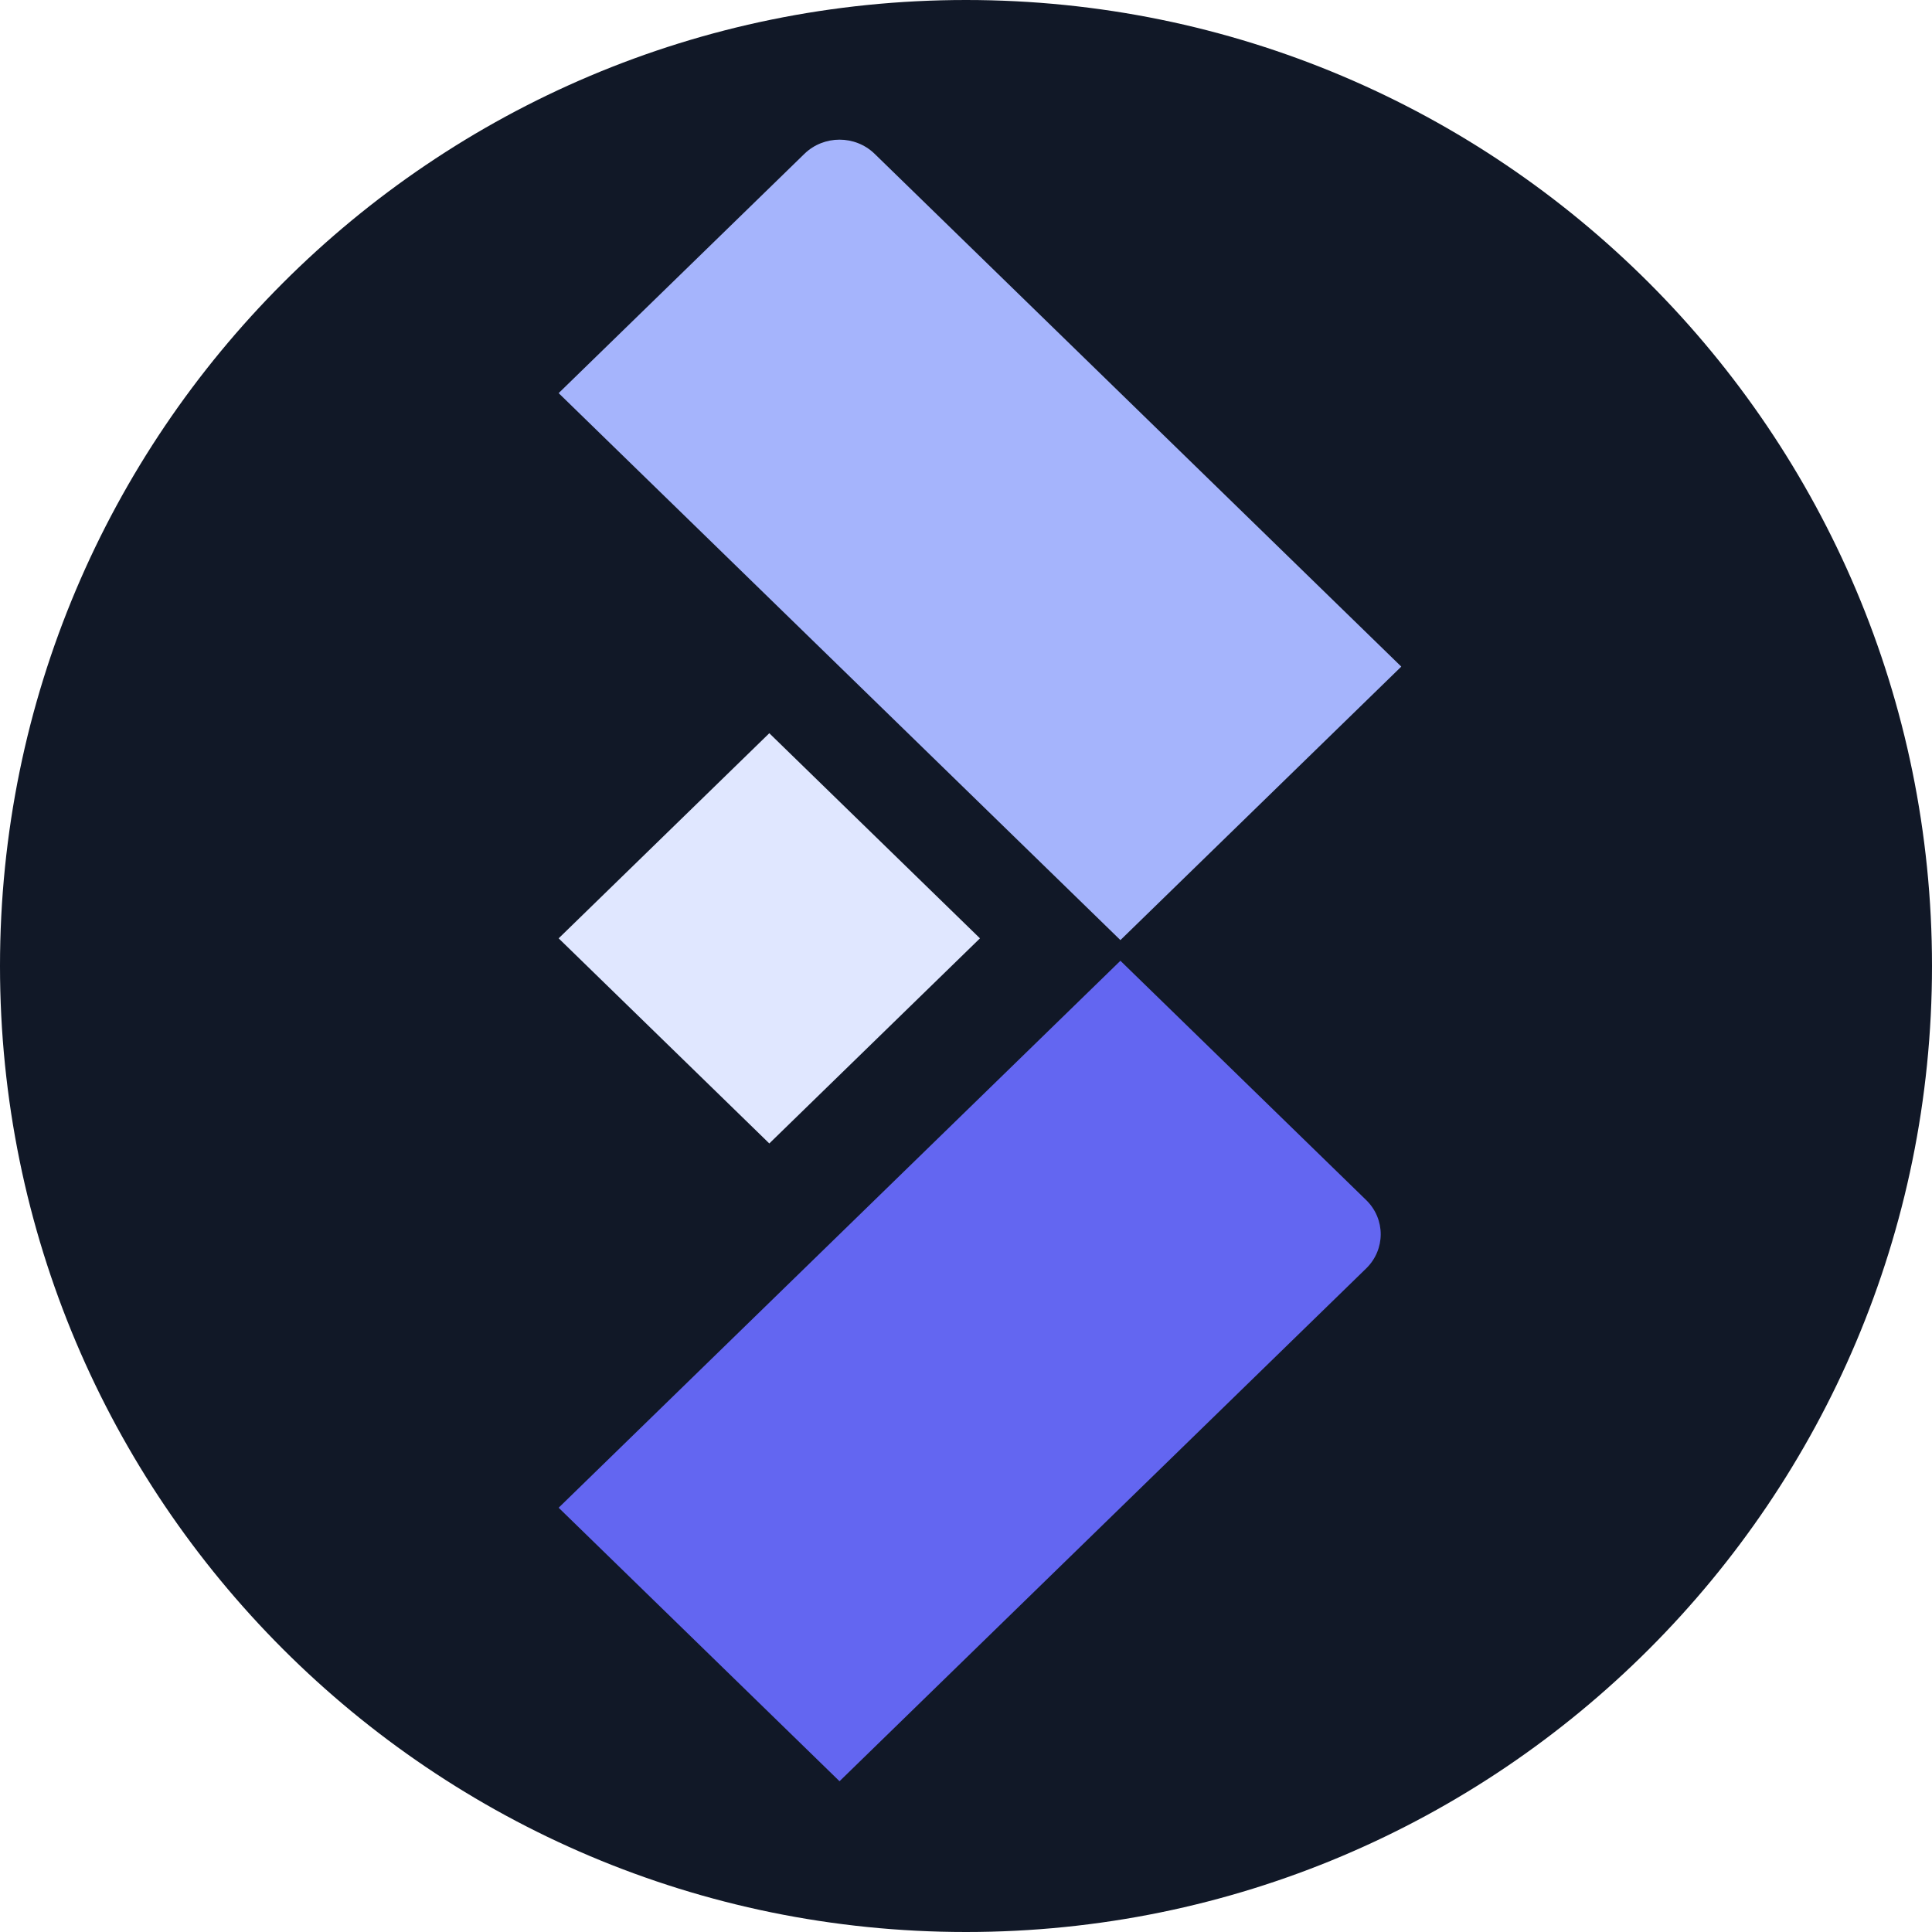
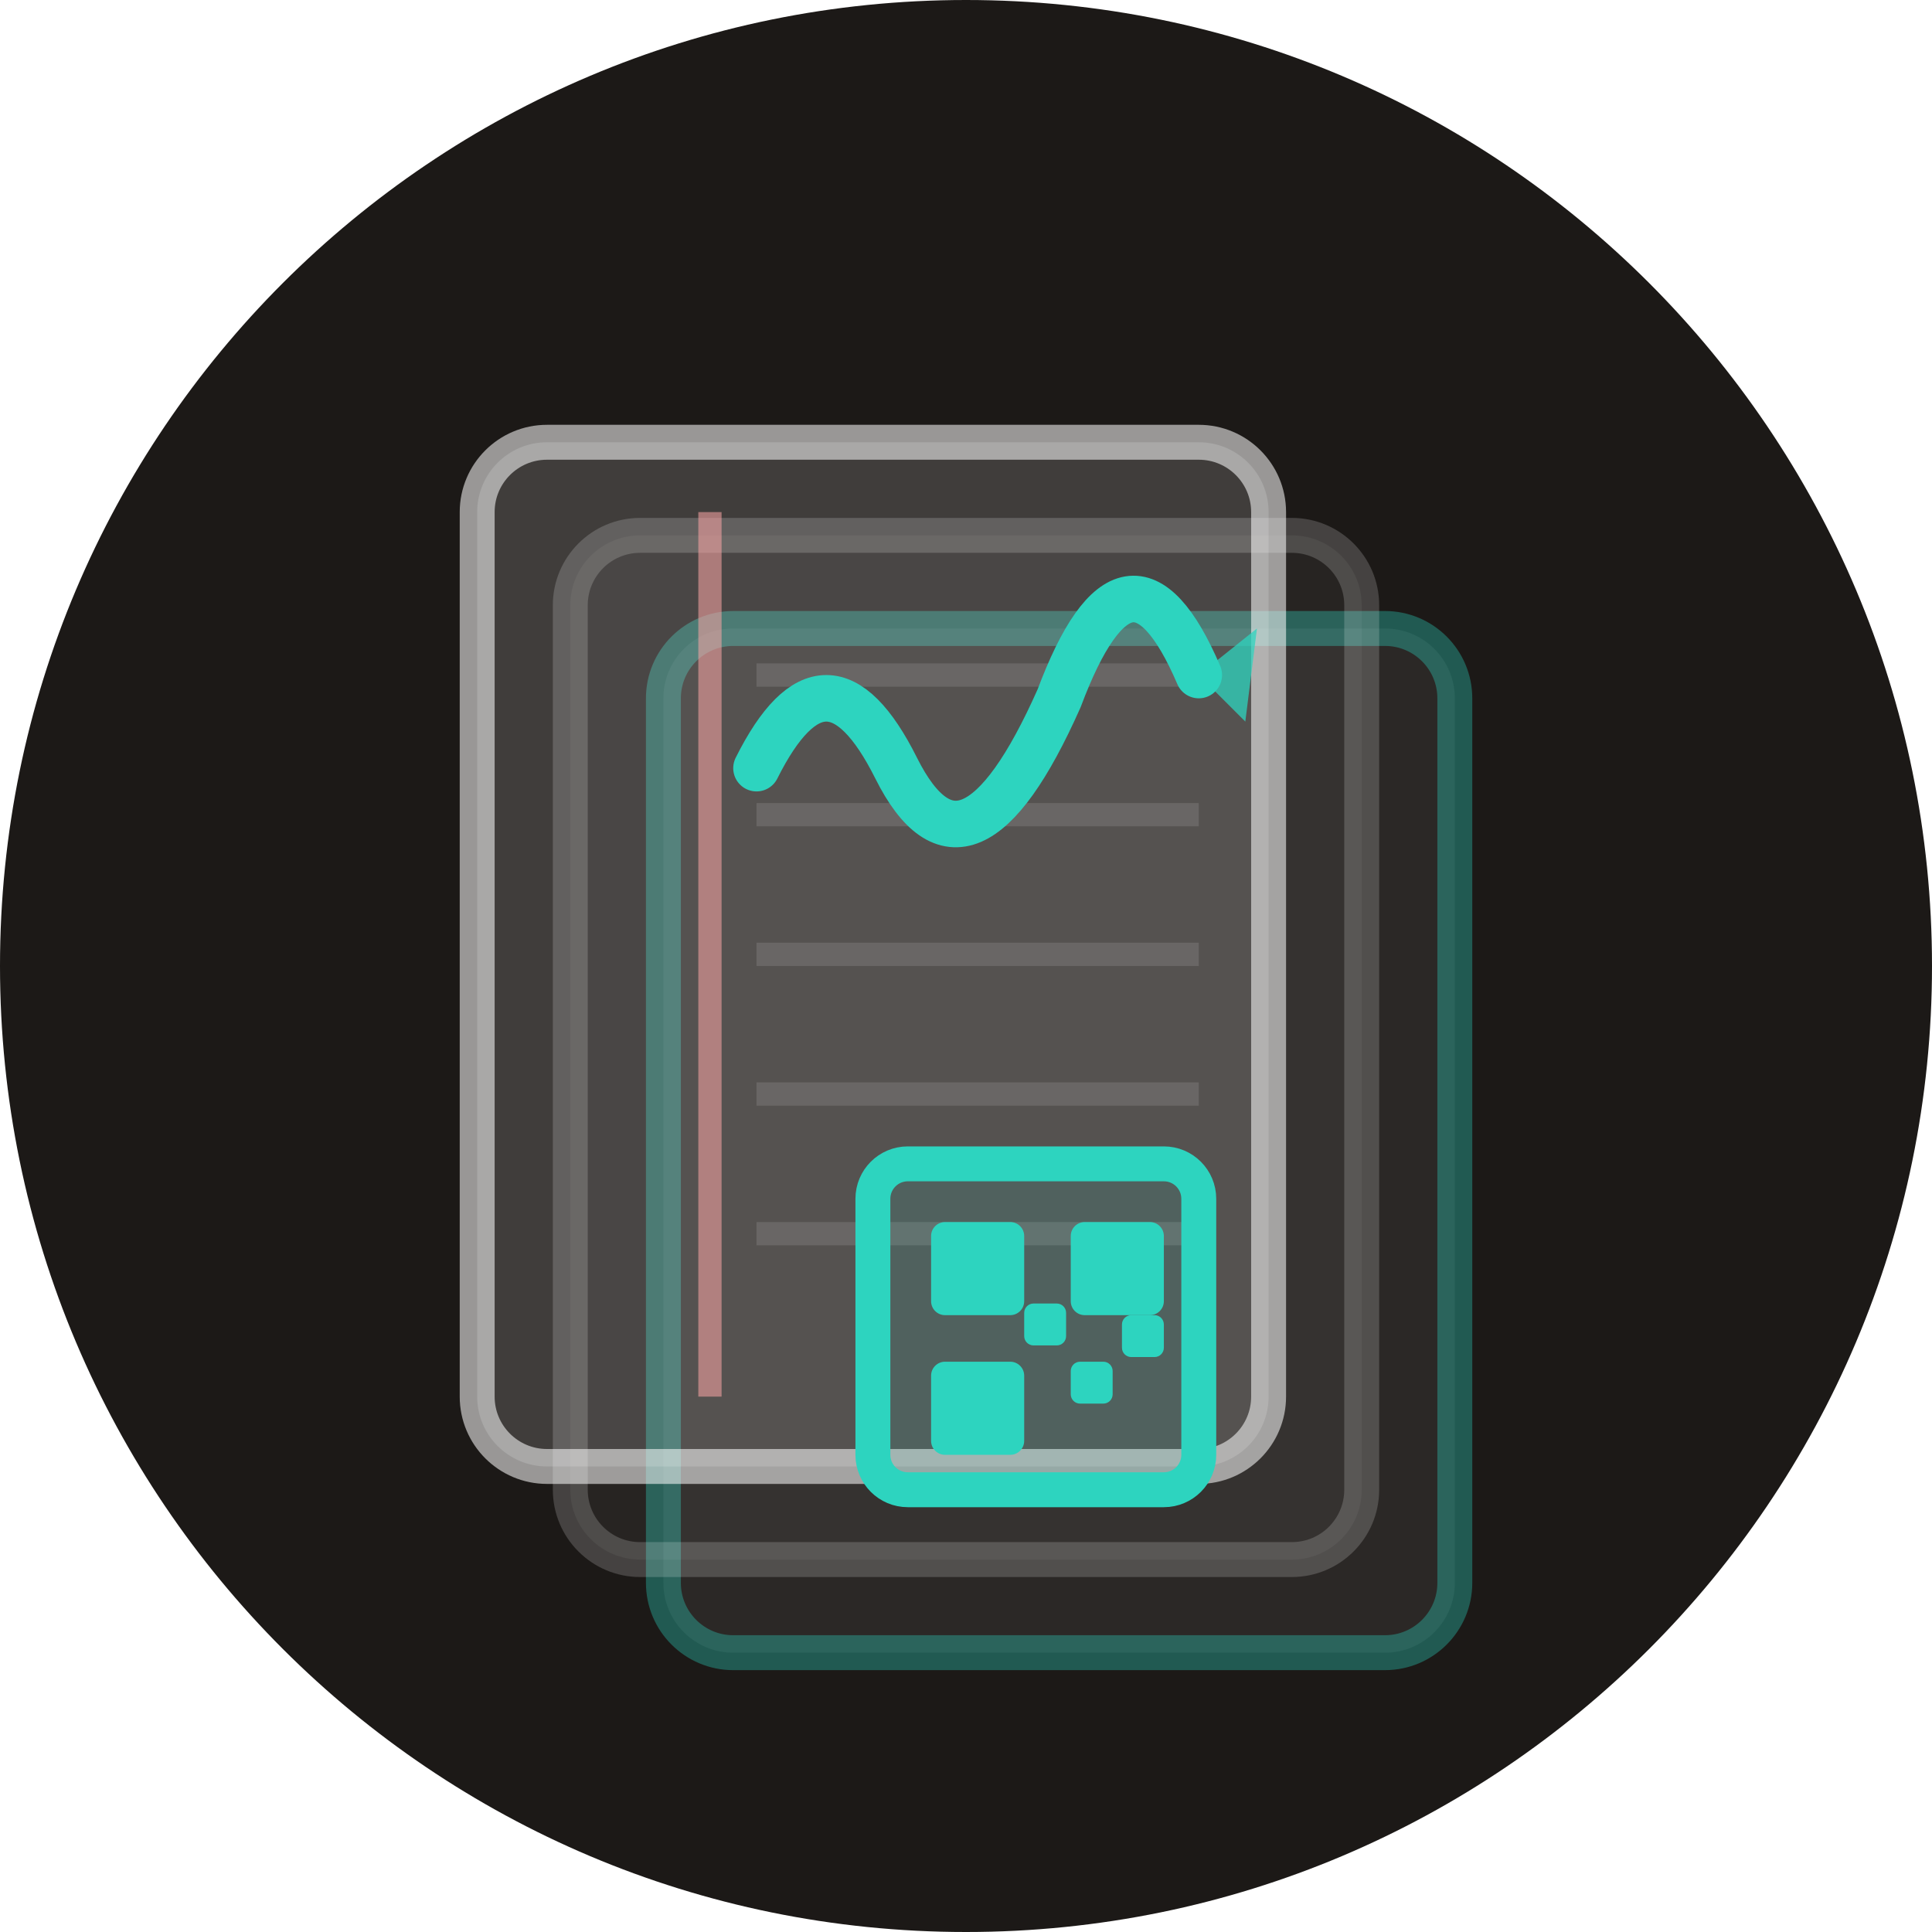
<svg xmlns="http://www.w3.org/2000/svg" width="166" height="166" viewBox="0 0 166 166" fill="none">
-   <circle cx="83" cy="83" r="83" fill="#111827" />
-   <g transform="translate(48, 12) scale(0.85)">
-     <path d="M56.785 80.912L0 25.621L24.843 1.432C26.804 -0.477 29.981 -0.477 31.941 1.432L85.177 53.266L56.785 80.912Z" fill="#A5B4FC" />
-     <path d="M-1.30805e-05 80.734L21.294 101.467L42.588 80.734L21.294 60L-1.30805e-05 80.734Z" fill="#E0E7FF" />
-     <path d="M56.785 83L81.628 107.19C83.588 109.098 83.588 112.192 81.628 114.101L28.392 165.936L0 138.29L56.785 83Z" fill="#6366F1" />
+   <circle cx="83" cy="83" r="83" fill="#1c1917" />
+   <g transform="translate(21, 18) scale(2)">
+     <rect x="18" y="18" width="34" height="44" rx="3" fill="rgba(255,255,255,0.07)" stroke="rgba(45,212,191,0.35)" stroke-width="1.5" />
+     <rect x="14" y="14" width="34" height="44" rx="3" fill="rgba(255,255,255,0.05)" stroke="rgba(255,255,255,0.18)" stroke-width="1.5" />
+     <rect x="10" y="10" width="34" height="44" rx="3" fill="rgba(255,255,255,0.16)" stroke="rgba(255,255,255,0.55)" stroke-width="1.5" />
+     <line x1="20" y1="13" x2="20" y2="51" stroke="rgba(252,165,165,0.55)" stroke-width="1" />
+     <line x1="22" y1="20" x2="41" y2="20" stroke="rgba(255,255,255,0.12)" stroke-width="1" />
+     <line x1="22" y1="26" x2="41" y2="26" stroke="rgba(255,255,255,0.12)" stroke-width="1" />
+     <line x1="22" y1="32" x2="41" y2="32" stroke="rgba(255,255,255,0.12)" stroke-width="1" />
+     <line x1="22" y1="38" x2="41" y2="38" stroke="rgba(255,255,255,0.12)" stroke-width="1" />
+     <line x1="22" y1="44" x2="41" y2="44" stroke="rgba(255,255,255,0.12)" stroke-width="1" />
+     <path d="M22 24 Q25 18 28 24 Q31 30 35 21 Q38 13 41 20" stroke="#2dd4bf" stroke-width="2" fill="none" stroke-linecap="round" stroke-linejoin="round" />
+     <path d="M41 20 L43.5 18 L43 22 Z" fill="#2dd4bf" opacity=".75" />
+     <rect x="27" y="41" width="14" height="14" rx="1.5" fill="rgba(45,212,191,0.12)" stroke="#2dd4bf" stroke-width="1.5" />
+     <rect x="29.5" y="43.5" width="4" height="4" rx=".6" fill="#2dd4bf" />
+     <rect x="35.5" y="43.5" width="4" height="4" rx=".6" fill="#2dd4bf" />
+     <rect x="29.5" y="49.5" width="4" height="4" rx=".6" fill="#2dd4bf" />
+     <rect x="35.5" y="49.5" width="1.8" height="1.8" rx=".4" fill="#2dd4bf" />
+     <rect x="37.7" y="47.5" width="1.8" height="1.8" rx=".4" fill="#2dd4bf" />
+     <rect x="33.5" y="47" width="1.8" height="1.8" rx=".4" fill="#2dd4bf" />
  </g>
</svg>
